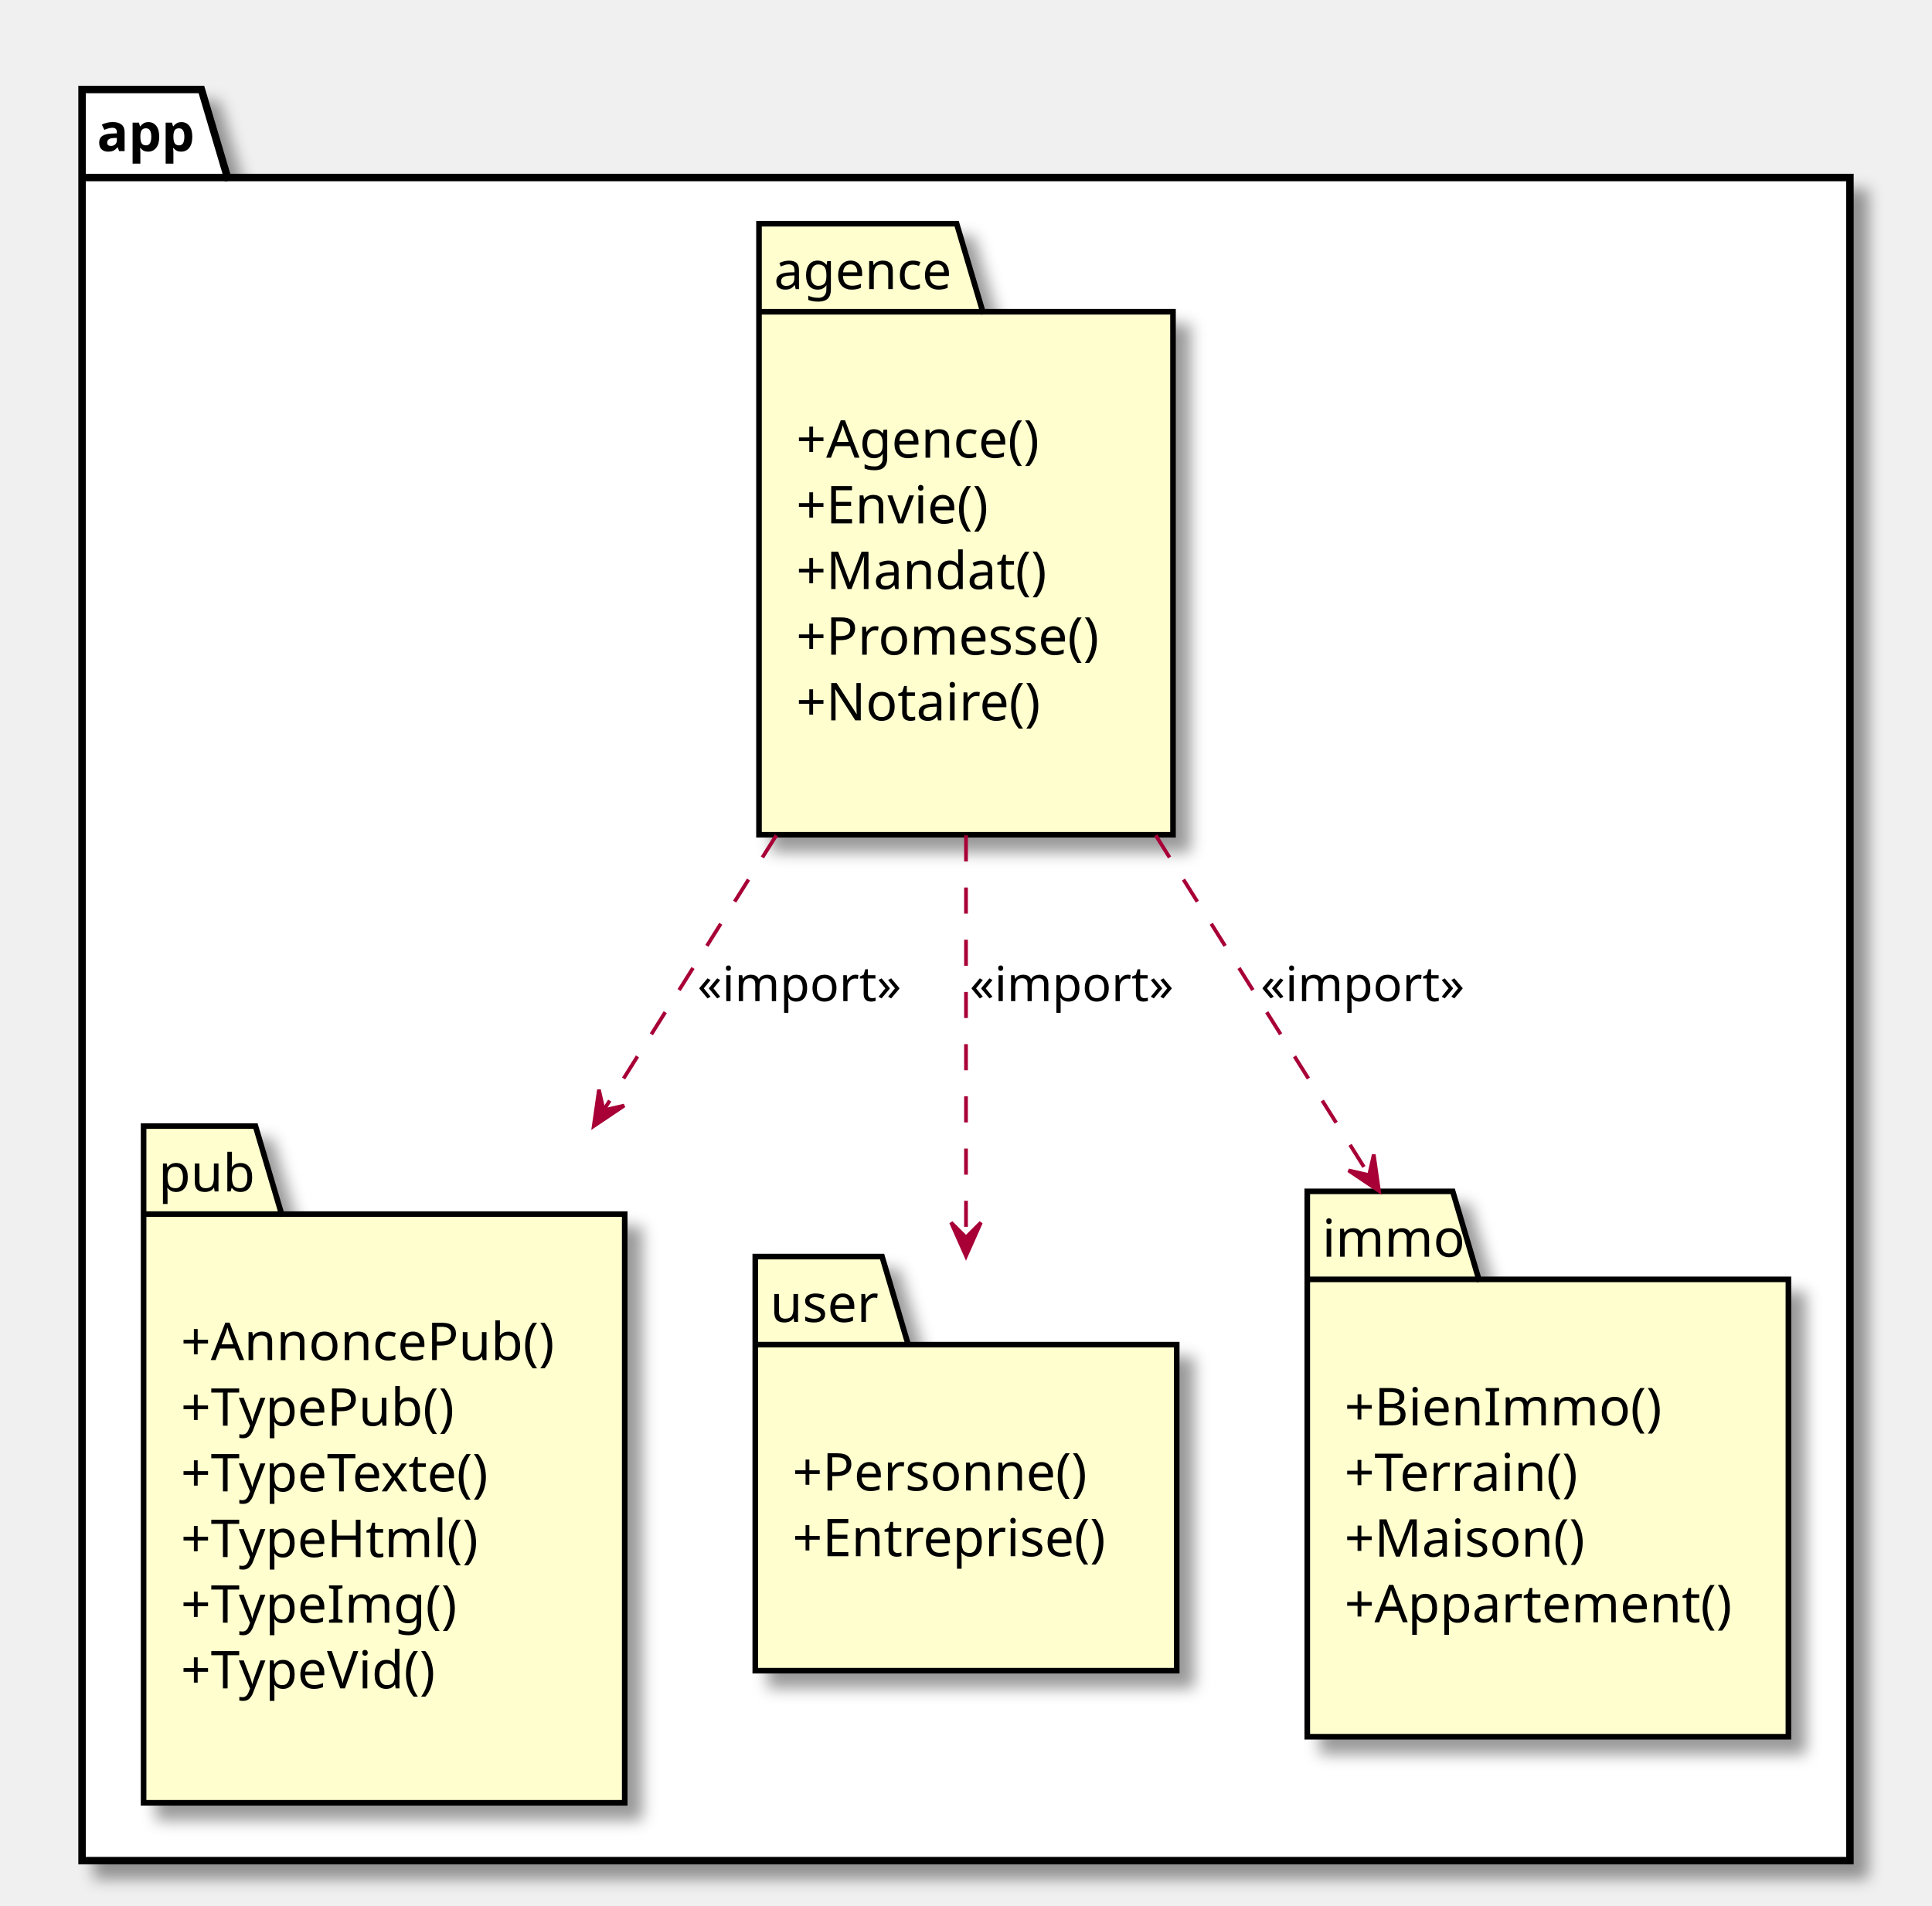
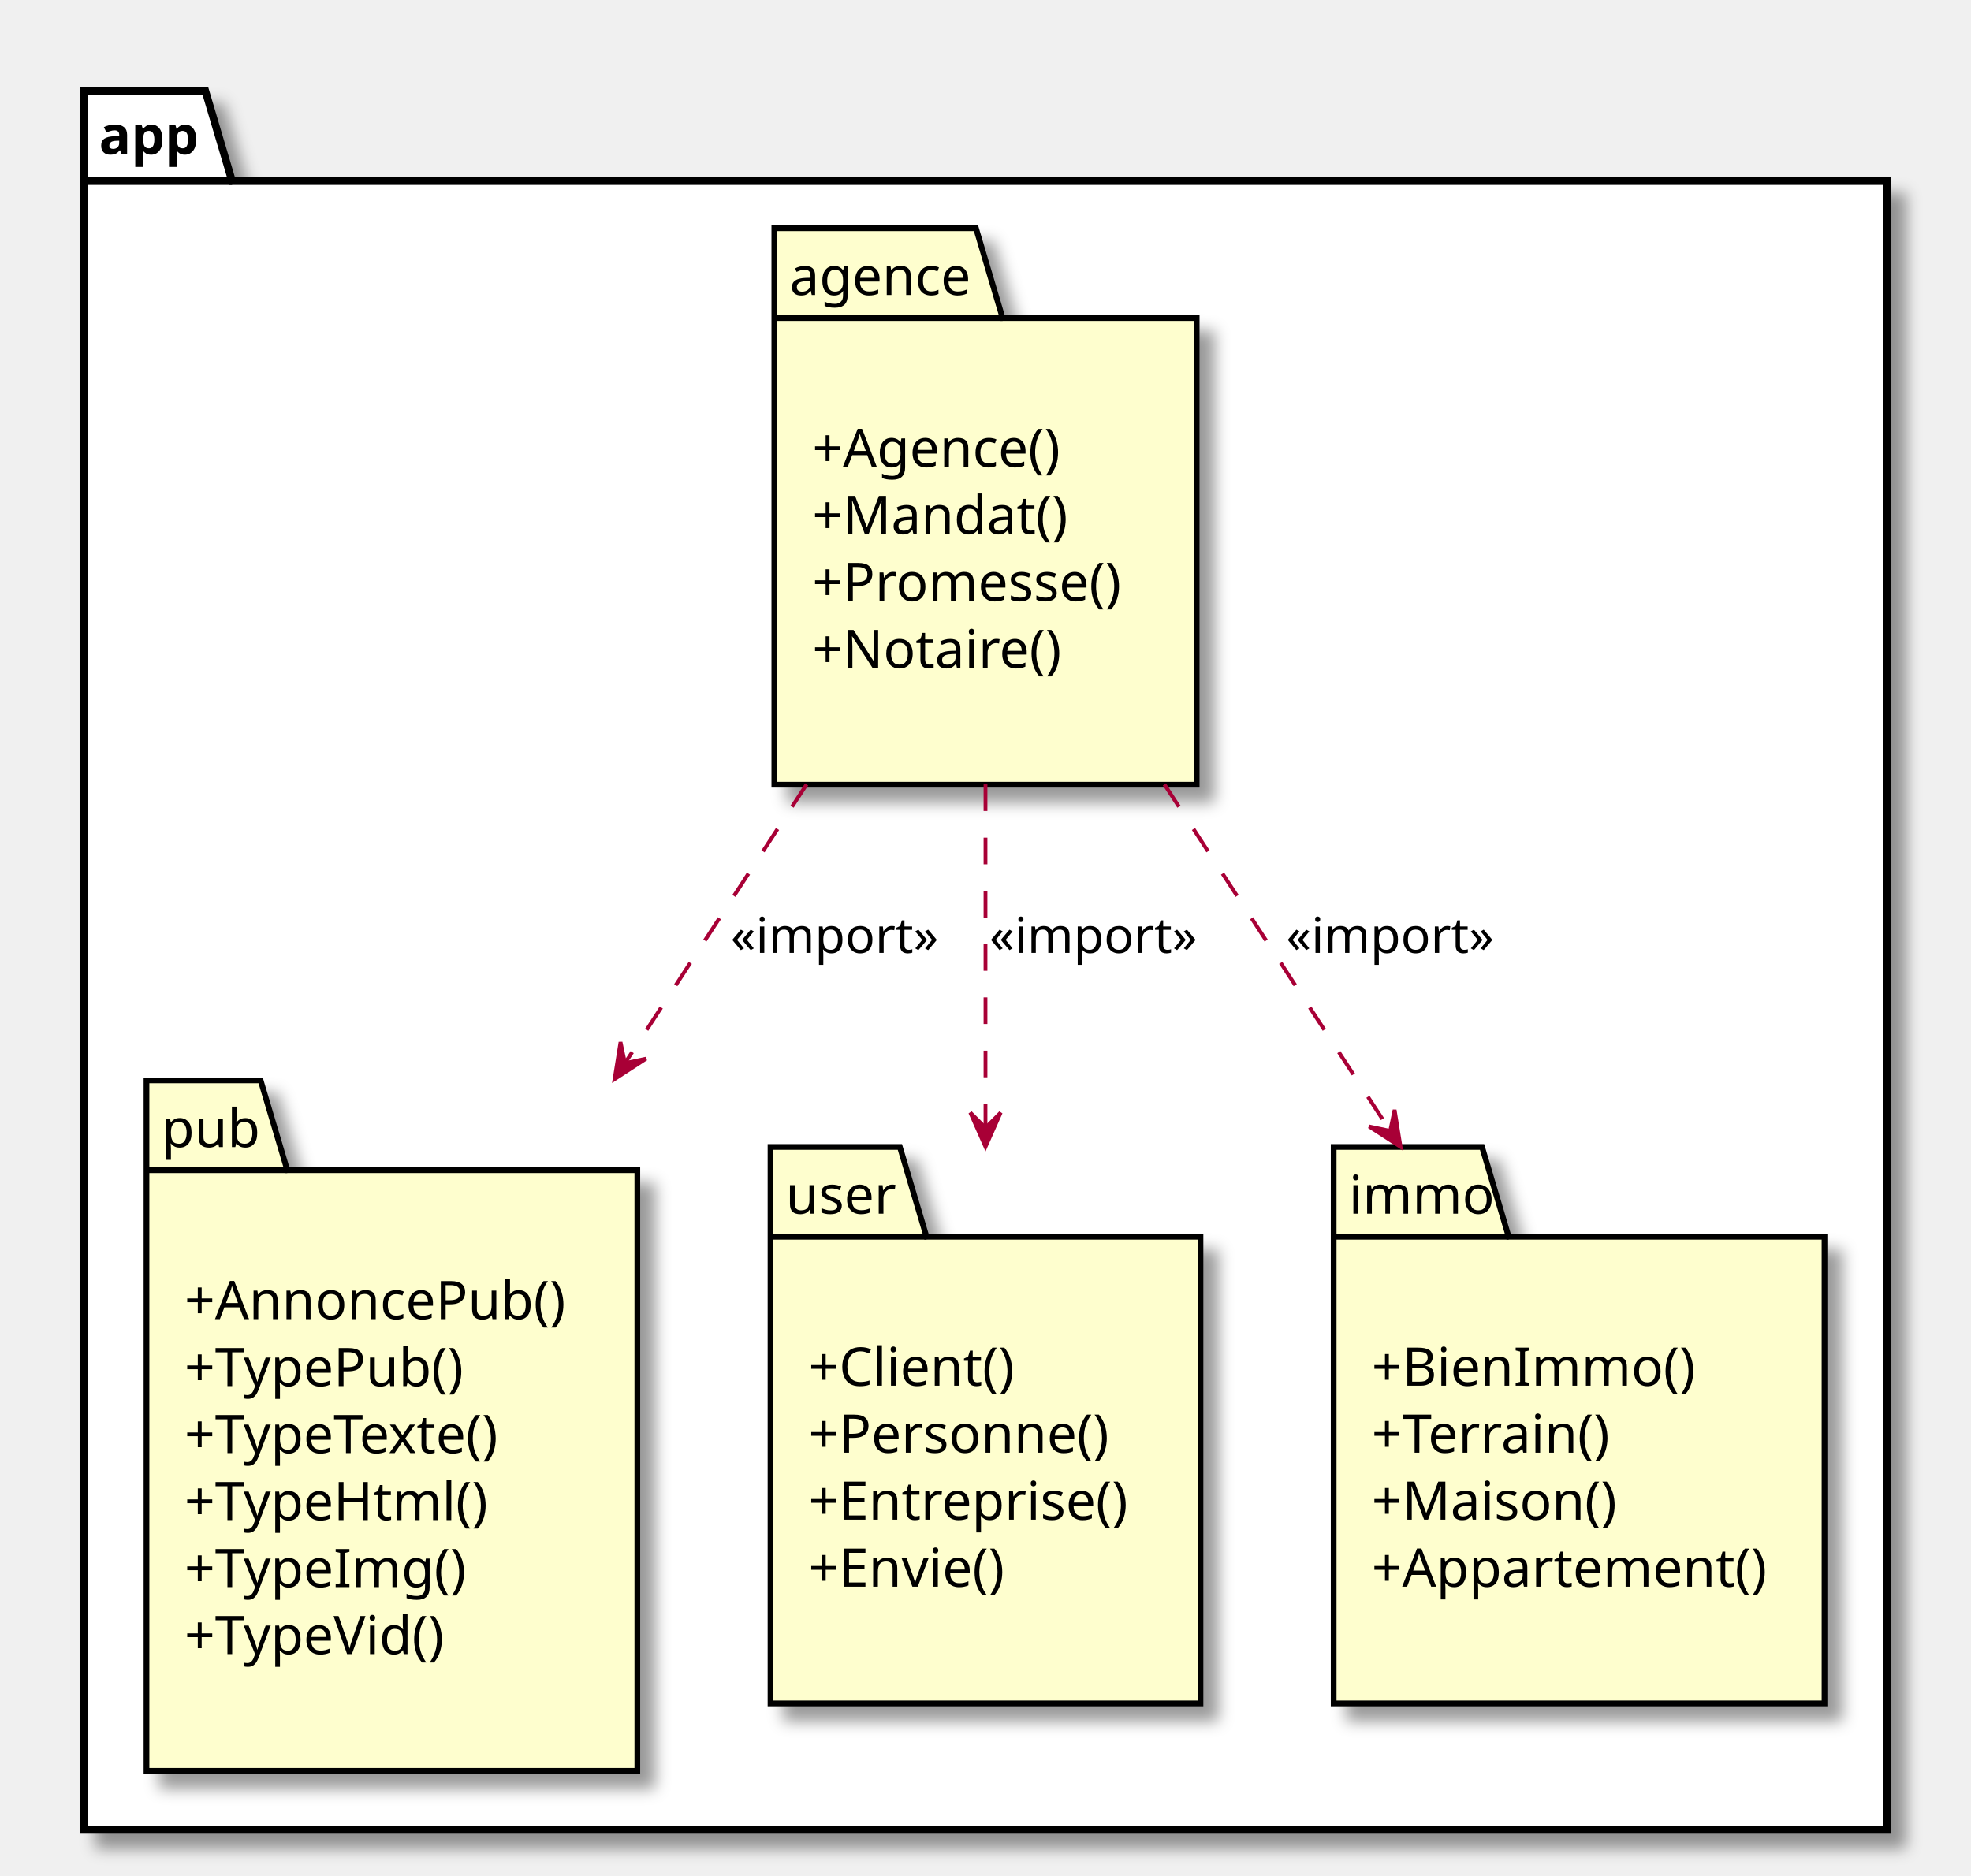
- <svg xmlns="http://www.w3.org/2000/svg" contentScriptType="application/ecmascript" contentStyleType="text/css" height="511px" preserveAspectRatio="none" style="width:518px;height:511px;" version="1.1" viewBox="0 0 518 511" width="518px" zoomAndPan="magnify">
+ <svg xmlns="http://www.w3.org/2000/svg" contentScriptType="application/ecmascript" contentStyleType="text/css" height="493px" preserveAspectRatio="none" style="width:518px;height:493px;" version="1.1" viewBox="0 0 518 493" width="518px" zoomAndPan="magnify">
  <defs>
-     <filter height="300%" id="f541umty385p8" width="300%" x="-1" y="-1">
+     <filter height="300%" id="fdthnrwzo6vjs" width="300%" x="-1" y="-1">
      <feGaussianBlur result="blurOut" stdDeviation="2.0" />
      <feColorMatrix in="blurOut" result="blurOut2" type="matrix" values="0 0 0 0 0 0 0 0 0 0 0 0 0 0 0 0 0 0 .4 0" />
      <feOffset dx="4.0" dy="4.0" in="blurOut2" result="blurOut3" />
      <feBlend in="SourceGraphic" in2="blurOut3" mode="normal" />
    </filter>
  </defs>
  <g>
-     <polygon fill="#FFFFFF" filter="url(#f541umty385p8)" points="22,24,54,24,61,47.609,496,47.609,496,499,22,499,22,24" style="stroke: #000000; stroke-width: 2.0;" />
+     <polygon fill="#FFFFFF" filter="url(#fdthnrwzo6vjs)" points="22,24,54,24,61,47.609,496,47.609,496,481,22,481,22,24" style="stroke: #000000; stroke-width: 2.0;" />
    <line style="stroke: #000000; stroke-width: 2.0;" x1="22" x2="61" y1="47.609" y2="47.609" />
    <text fill="#000000" font-family="sans-serif" font-size="14" font-weight="bold" lengthAdjust="spacingAndGlyphs" textLength="26" x="26" y="40.533">app</text>
-     <polygon fill="#FEFECE" filter="url(#f541umty385p8)" points="203.5,60,256.5,60,263.5,83.609,314.5,83.609,314.5,223.875,203.5,223.875,203.5,60" style="stroke: #000000; stroke-width: 1.5;" />
+     <polygon fill="#FEFECE" filter="url(#fdthnrwzo6vjs)" points="203.5,60,256.5,60,263.5,83.609,314.5,83.609,314.5,206.266,203.5,206.266,203.5,60" style="stroke: #000000; stroke-width: 1.5;" />
    <line style="stroke: #000000; stroke-width: 1.5;" x1="203.5" x2="263.5" y1="83.609" y2="83.609" />
    <text fill="#000000" font-family="sans-serif" font-size="14" lengthAdjust="spacingAndGlyphs" textLength="47" x="207.5" y="77.533">agence</text>
    <text fill="#000000" font-family="sans-serif" font-size="14" lengthAdjust="spacingAndGlyphs" textLength="0" x="217.5" y="105.143" />
    <text fill="#000000" font-family="sans-serif" font-size="14" lengthAdjust="spacingAndGlyphs" textLength="66" x="213.5" y="122.752">+Agence()</text>
-     <text fill="#000000" font-family="sans-serif" font-size="14" lengthAdjust="spacingAndGlyphs" textLength="53" x="213.5" y="140.361">+Envie()</text>
-     <text fill="#000000" font-family="sans-serif" font-size="14" lengthAdjust="spacingAndGlyphs" textLength="65" x="213.5" y="157.971">+Mandat()</text>
-     <text fill="#000000" font-family="sans-serif" font-size="14" lengthAdjust="spacingAndGlyphs" textLength="81" x="213.5" y="175.58">+Promesse()</text>
-     <text fill="#000000" font-family="sans-serif" font-size="14" lengthAdjust="spacingAndGlyphs" textLength="63" x="213.5" y="193.19">+Notaire()</text>
-     <text fill="#000000" font-family="sans-serif" font-size="14" lengthAdjust="spacingAndGlyphs" textLength="0" x="217.5" y="210.799" />
-     <polygon fill="#FEFECE" filter="url(#f541umty385p8)" points="38.5,302,68.5,302,75.5,325.609,167.5,325.609,167.5,483.484,38.5,483.484,38.5,302" style="stroke: #000000; stroke-width: 1.5;" />
-     <line style="stroke: #000000; stroke-width: 1.5;" x1="38.5" x2="75.5" y1="325.609" y2="325.609" />
-     <text fill="#000000" font-family="sans-serif" font-size="14" lengthAdjust="spacingAndGlyphs" textLength="24" x="42.5" y="319.533">pub</text>
-     <text fill="#000000" font-family="sans-serif" font-size="14" lengthAdjust="spacingAndGlyphs" textLength="0" x="52.5" y="347.143" />
-     <text fill="#000000" font-family="sans-serif" font-size="14" lengthAdjust="spacingAndGlyphs" textLength="99" x="48.5" y="364.752">+AnnoncePub()</text>
-     <text fill="#000000" font-family="sans-serif" font-size="14" lengthAdjust="spacingAndGlyphs" textLength="75" x="48.5" y="382.361">+TypePub()</text>
-     <text fill="#000000" font-family="sans-serif" font-size="14" lengthAdjust="spacingAndGlyphs" textLength="85" x="48.5" y="399.971">+TypeTexte()</text>
-     <text fill="#000000" font-family="sans-serif" font-size="14" lengthAdjust="spacingAndGlyphs" textLength="77" x="48.5" y="417.58">+TypeHtml()</text>
-     <text fill="#000000" font-family="sans-serif" font-size="14" lengthAdjust="spacingAndGlyphs" textLength="72" x="48.5" y="435.19">+TypeImg()</text>
-     <text fill="#000000" font-family="sans-serif" font-size="14" lengthAdjust="spacingAndGlyphs" textLength="70" x="48.5" y="452.799">+TypeVid()</text>
-     <text fill="#000000" font-family="sans-serif" font-size="14" lengthAdjust="spacingAndGlyphs" textLength="0" x="52.5" y="470.408" />
-     <polygon fill="#FEFECE" filter="url(#f541umty385p8)" points="202.5,337,236.5,337,243.5,360.609,315.5,360.609,315.5,448.047,202.5,448.047,202.5,337" style="stroke: #000000; stroke-width: 1.5;" />
-     <line style="stroke: #000000; stroke-width: 1.5;" x1="202.5" x2="243.5" y1="360.609" y2="360.609" />
-     <text fill="#000000" font-family="sans-serif" font-size="14" lengthAdjust="spacingAndGlyphs" textLength="28" x="206.5" y="354.533">user</text>
-     <text fill="#000000" font-family="sans-serif" font-size="14" lengthAdjust="spacingAndGlyphs" textLength="0" x="216.5" y="382.143" />
-     <text fill="#000000" font-family="sans-serif" font-size="14" lengthAdjust="spacingAndGlyphs" textLength="79" x="212.5" y="399.752">+Personne()</text>
-     <text fill="#000000" font-family="sans-serif" font-size="14" lengthAdjust="spacingAndGlyphs" textLength="83" x="212.5" y="417.361">+Entreprise()</text>
-     <text fill="#000000" font-family="sans-serif" font-size="14" lengthAdjust="spacingAndGlyphs" textLength="0" x="216.5" y="434.971" />
-     <polygon fill="#FEFECE" filter="url(#f541umty385p8)" points="350.5,319.5,389.5,319.5,396.5,343.109,479.5,343.109,479.5,465.766,350.5,465.766,350.5,319.5" style="stroke: #000000; stroke-width: 1.5;" />
-     <line style="stroke: #000000; stroke-width: 1.5;" x1="350.5" x2="396.5" y1="343.109" y2="343.109" />
-     <text fill="#000000" font-family="sans-serif" font-size="14" lengthAdjust="spacingAndGlyphs" textLength="33" x="354.5" y="337.033">immo</text>
-     <text fill="#000000" font-family="sans-serif" font-size="14" lengthAdjust="spacingAndGlyphs" textLength="0" x="364.5" y="364.643" />
-     <text fill="#000000" font-family="sans-serif" font-size="14" lengthAdjust="spacingAndGlyphs" textLength="79" x="360.5" y="382.252">+BienImmo()</text>
-     <text fill="#000000" font-family="sans-serif" font-size="14" lengthAdjust="spacingAndGlyphs" textLength="64" x="360.5" y="399.861">+Terrain()</text>
-     <text fill="#000000" font-family="sans-serif" font-size="14" lengthAdjust="spacingAndGlyphs" textLength="63" x="360.5" y="417.471">+Maison()</text>
-     <text fill="#000000" font-family="sans-serif" font-size="14" lengthAdjust="spacingAndGlyphs" textLength="99" x="360.5" y="435.08">+Appartement()</text>
-     <text fill="#000000" font-family="sans-serif" font-size="14" lengthAdjust="spacingAndGlyphs" textLength="0" x="364.5" y="452.69" />
-     <path d="M208.136,224.024 C193.404,247.492 177.197,273.309 162.012,297.498 " fill="none" id="agence-pub" style="stroke: #A80036; stroke-width: 1.0; stroke-dasharray: 7.0,7.0;" />
-     <polygon fill="#A80036" points="159.189,301.994,167.362,296.499,161.848,297.76,160.587,292.245,159.189,301.994" style="stroke: #A80036; stroke-width: 1.0;" />
-     <text fill="#000000" font-family="sans-serif" font-size="13" lengthAdjust="spacingAndGlyphs" textLength="50" x="187" y="268.495">«import»</text>
-     <path d="M259,224.024 C259,259.114 259,299.458 259,331.755 " fill="none" id="agence-user" style="stroke: #A80036; stroke-width: 1.0; stroke-dasharray: 7.0,7.0;" />
-     <polygon fill="#A80036" points="259,336.868,263,327.868,259,331.868,255,327.868,259,336.868" style="stroke: #A80036; stroke-width: 1.0;" />
-     <text fill="#000000" font-family="sans-serif" font-size="13" lengthAdjust="spacingAndGlyphs" textLength="50" x="260" y="268.495">«import»</text>
-     <path d="M309.864,224.024 C328.179,253.198 348.773,286.005 366.849,314.799 " fill="none" id="agence-immo" style="stroke: #A80036; stroke-width: 1.0; stroke-dasharray: 7.0,7.0;" />
-     <polygon fill="#A80036" points="369.728,319.384,368.33,309.635,367.069,315.149,361.555,313.889,369.728,319.384" style="stroke: #A80036; stroke-width: 1.0;" />
-     <text fill="#000000" font-family="sans-serif" font-size="13" lengthAdjust="spacingAndGlyphs" textLength="50" x="338" y="268.495">«import»</text>
+     <text fill="#000000" font-family="sans-serif" font-size="14" lengthAdjust="spacingAndGlyphs" textLength="65" x="213.5" y="140.361">+Mandat()</text>
+     <text fill="#000000" font-family="sans-serif" font-size="14" lengthAdjust="spacingAndGlyphs" textLength="81" x="213.5" y="157.971">+Promesse()</text>
+     <text fill="#000000" font-family="sans-serif" font-size="14" lengthAdjust="spacingAndGlyphs" textLength="63" x="213.5" y="175.58">+Notaire()</text>
+     <text fill="#000000" font-family="sans-serif" font-size="14" lengthAdjust="spacingAndGlyphs" textLength="0" x="217.5" y="193.19" />
+     <polygon fill="#FEFECE" filter="url(#fdthnrwzo6vjs)" points="38.5,284,68.5,284,75.5,307.609,167.5,307.609,167.5,465.484,38.5,465.484,38.5,284" style="stroke: #000000; stroke-width: 1.5;" />
+     <line style="stroke: #000000; stroke-width: 1.5;" x1="38.5" x2="75.5" y1="307.609" y2="307.609" />
+     <text fill="#000000" font-family="sans-serif" font-size="14" lengthAdjust="spacingAndGlyphs" textLength="24" x="42.5" y="301.533">pub</text>
+     <text fill="#000000" font-family="sans-serif" font-size="14" lengthAdjust="spacingAndGlyphs" textLength="0" x="52.5" y="329.143" />
+     <text fill="#000000" font-family="sans-serif" font-size="14" lengthAdjust="spacingAndGlyphs" textLength="99" x="48.5" y="346.752">+AnnoncePub()</text>
+     <text fill="#000000" font-family="sans-serif" font-size="14" lengthAdjust="spacingAndGlyphs" textLength="75" x="48.5" y="364.361">+TypePub()</text>
+     <text fill="#000000" font-family="sans-serif" font-size="14" lengthAdjust="spacingAndGlyphs" textLength="85" x="48.5" y="381.971">+TypeTexte()</text>
+     <text fill="#000000" font-family="sans-serif" font-size="14" lengthAdjust="spacingAndGlyphs" textLength="77" x="48.5" y="399.58">+TypeHtml()</text>
+     <text fill="#000000" font-family="sans-serif" font-size="14" lengthAdjust="spacingAndGlyphs" textLength="72" x="48.5" y="417.19">+TypeImg()</text>
+     <text fill="#000000" font-family="sans-serif" font-size="14" lengthAdjust="spacingAndGlyphs" textLength="70" x="48.5" y="434.799">+TypeVid()</text>
+     <text fill="#000000" font-family="sans-serif" font-size="14" lengthAdjust="spacingAndGlyphs" textLength="0" x="52.5" y="452.408" />
+     <polygon fill="#FEFECE" filter="url(#fdthnrwzo6vjs)" points="202.5,301.5,236.5,301.5,243.5,325.109,315.5,325.109,315.5,447.766,202.5,447.766,202.5,301.5" style="stroke: #000000; stroke-width: 1.5;" />
+     <line style="stroke: #000000; stroke-width: 1.5;" x1="202.5" x2="243.5" y1="325.109" y2="325.109" />
+     <text fill="#000000" font-family="sans-serif" font-size="14" lengthAdjust="spacingAndGlyphs" textLength="28" x="206.5" y="319.033">user</text>
+     <text fill="#000000" font-family="sans-serif" font-size="14" lengthAdjust="spacingAndGlyphs" textLength="0" x="216.5" y="346.643" />
+     <text fill="#000000" font-family="sans-serif" font-size="14" lengthAdjust="spacingAndGlyphs" textLength="54" x="212.5" y="364.252">+Client()</text>
+     <text fill="#000000" font-family="sans-serif" font-size="14" lengthAdjust="spacingAndGlyphs" textLength="79" x="212.5" y="381.861">+Personne()</text>
+     <text fill="#000000" font-family="sans-serif" font-size="14" lengthAdjust="spacingAndGlyphs" textLength="83" x="212.5" y="399.471">+Entreprise()</text>
+     <text fill="#000000" font-family="sans-serif" font-size="14" lengthAdjust="spacingAndGlyphs" textLength="53" x="212.5" y="417.08">+Envie()</text>
+     <text fill="#000000" font-family="sans-serif" font-size="14" lengthAdjust="spacingAndGlyphs" textLength="0" x="216.5" y="434.69" />
+     <polygon fill="#FEFECE" filter="url(#fdthnrwzo6vjs)" points="350.5,301.5,389.5,301.5,396.5,325.109,479.5,325.109,479.5,447.766,350.5,447.766,350.5,301.5" style="stroke: #000000; stroke-width: 1.5;" />
+     <line style="stroke: #000000; stroke-width: 1.5;" x1="350.5" x2="396.5" y1="325.109" y2="325.109" />
+     <text fill="#000000" font-family="sans-serif" font-size="14" lengthAdjust="spacingAndGlyphs" textLength="33" x="354.5" y="319.033">immo</text>
+     <text fill="#000000" font-family="sans-serif" font-size="14" lengthAdjust="spacingAndGlyphs" textLength="0" x="364.5" y="346.643" />
+     <text fill="#000000" font-family="sans-serif" font-size="14" lengthAdjust="spacingAndGlyphs" textLength="79" x="360.5" y="364.252">+BienImmo()</text>
+     <text fill="#000000" font-family="sans-serif" font-size="14" lengthAdjust="spacingAndGlyphs" textLength="64" x="360.5" y="381.861">+Terrain()</text>
+     <text fill="#000000" font-family="sans-serif" font-size="14" lengthAdjust="spacingAndGlyphs" textLength="63" x="360.5" y="399.471">+Maison()</text>
+     <text fill="#000000" font-family="sans-serif" font-size="14" lengthAdjust="spacingAndGlyphs" textLength="99" x="360.5" y="417.08">+Appartement()</text>
+     <text fill="#000000" font-family="sans-serif" font-size="14" lengthAdjust="spacingAndGlyphs" textLength="0" x="364.5" y="434.69" />
+     <path d="M211.983,206.183 C196.972,229.228 180.134,255.08 164.265,279.443 " fill="none" id="agence-pub" style="stroke: #A80036; stroke-width: 1.0; stroke-dasharray: 7.0,7.0;" />
+     <polygon fill="#A80036" points="161.521,283.656,169.784,278.297,164.25,279.466,163.08,273.931,161.521,283.656" style="stroke: #A80036; stroke-width: 1.0;" />
+     <text fill="#000000" font-family="sans-serif" font-size="13" lengthAdjust="spacingAndGlyphs" textLength="50" x="192" y="250.495">«import»</text>
+     <path d="M259,206.183 C259,234.579 259,267.236 259,296.118 " fill="none" id="agence-user" style="stroke: #A80036; stroke-width: 1.0; stroke-dasharray: 7.0,7.0;" />
+     <polygon fill="#A80036" points="259,301.465,263,292.465,259,296.465,255,292.465,259,301.465" style="stroke: #A80036; stroke-width: 1.0;" />
+     <text fill="#000000" font-family="sans-serif" font-size="13" lengthAdjust="spacingAndGlyphs" textLength="50" x="260" y="250.495">«import»</text>
+     <path d="M306.017,206.183 C324.743,234.932 346.314,268.049 365.298,297.195 " fill="none" id="agence-immo" style="stroke: #A80036; stroke-width: 1.0; stroke-dasharray: 7.0,7.0;" />
+     <polygon fill="#A80036" points="368.08,301.465,366.518,291.741,365.351,297.276,359.815,296.108,368.08,301.465" style="stroke: #A80036; stroke-width: 1.0;" />
+     <text fill="#000000" font-family="sans-serif" font-size="13" lengthAdjust="spacingAndGlyphs" textLength="50" x="338" y="250.495">«import»</text>
  </g>
</svg>
